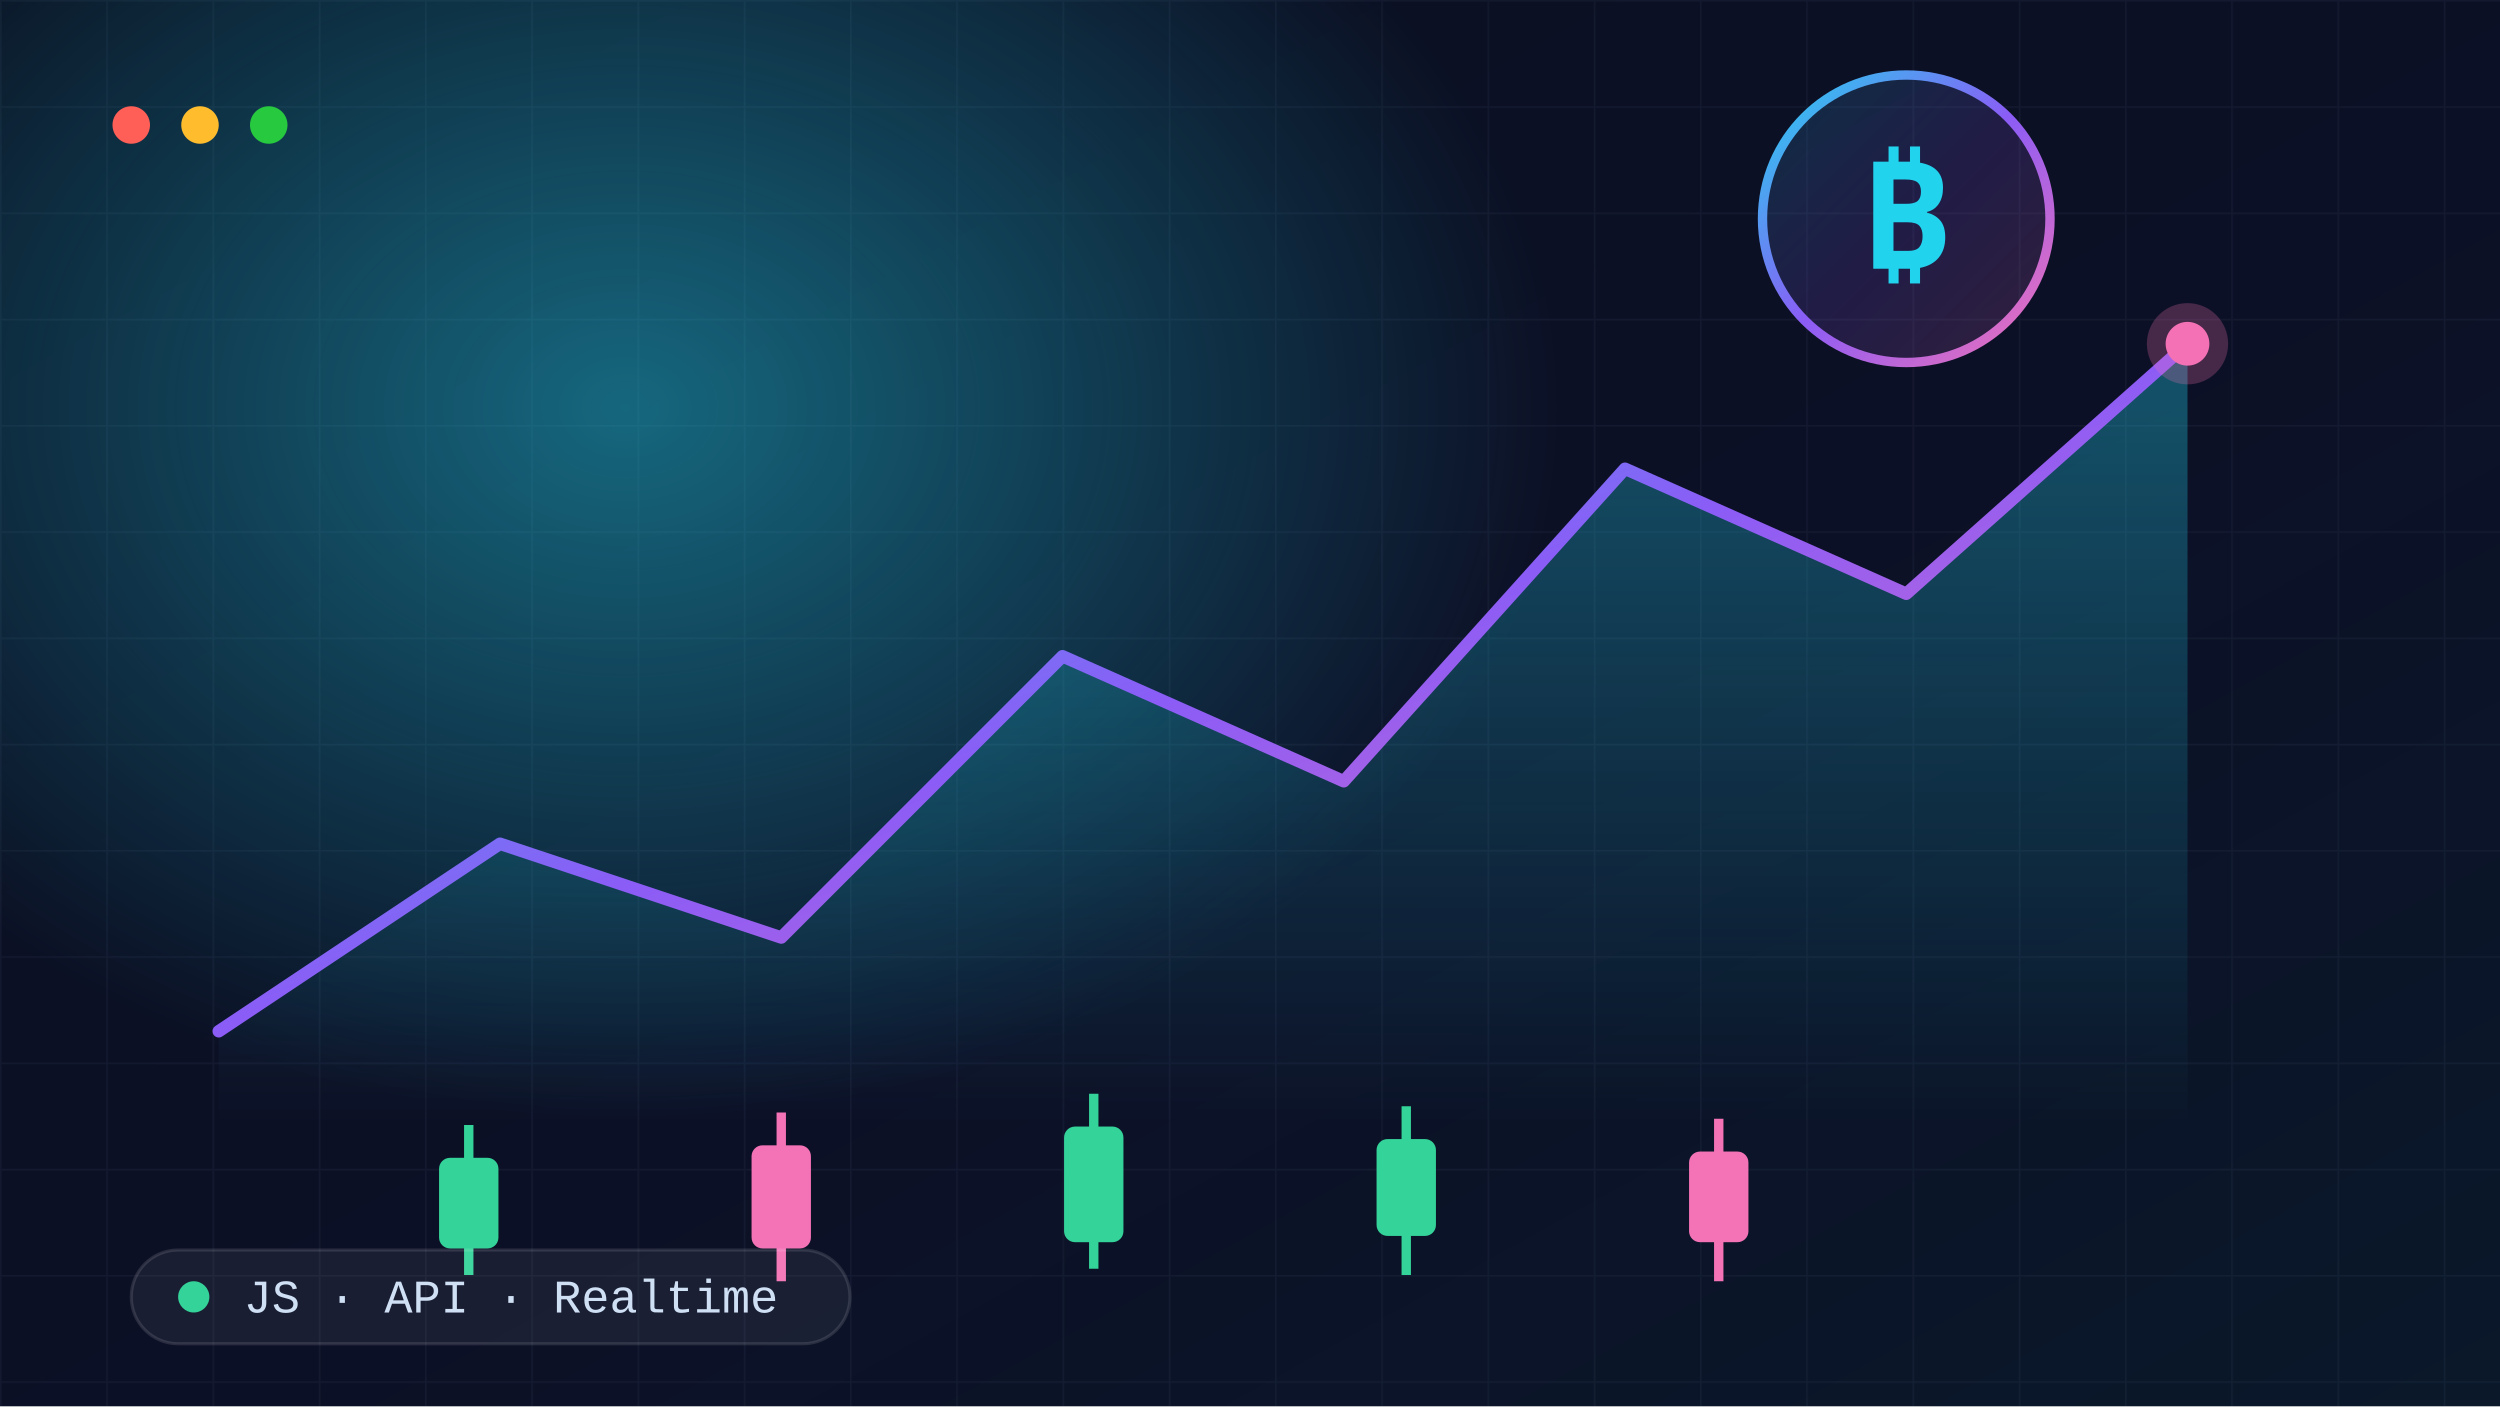
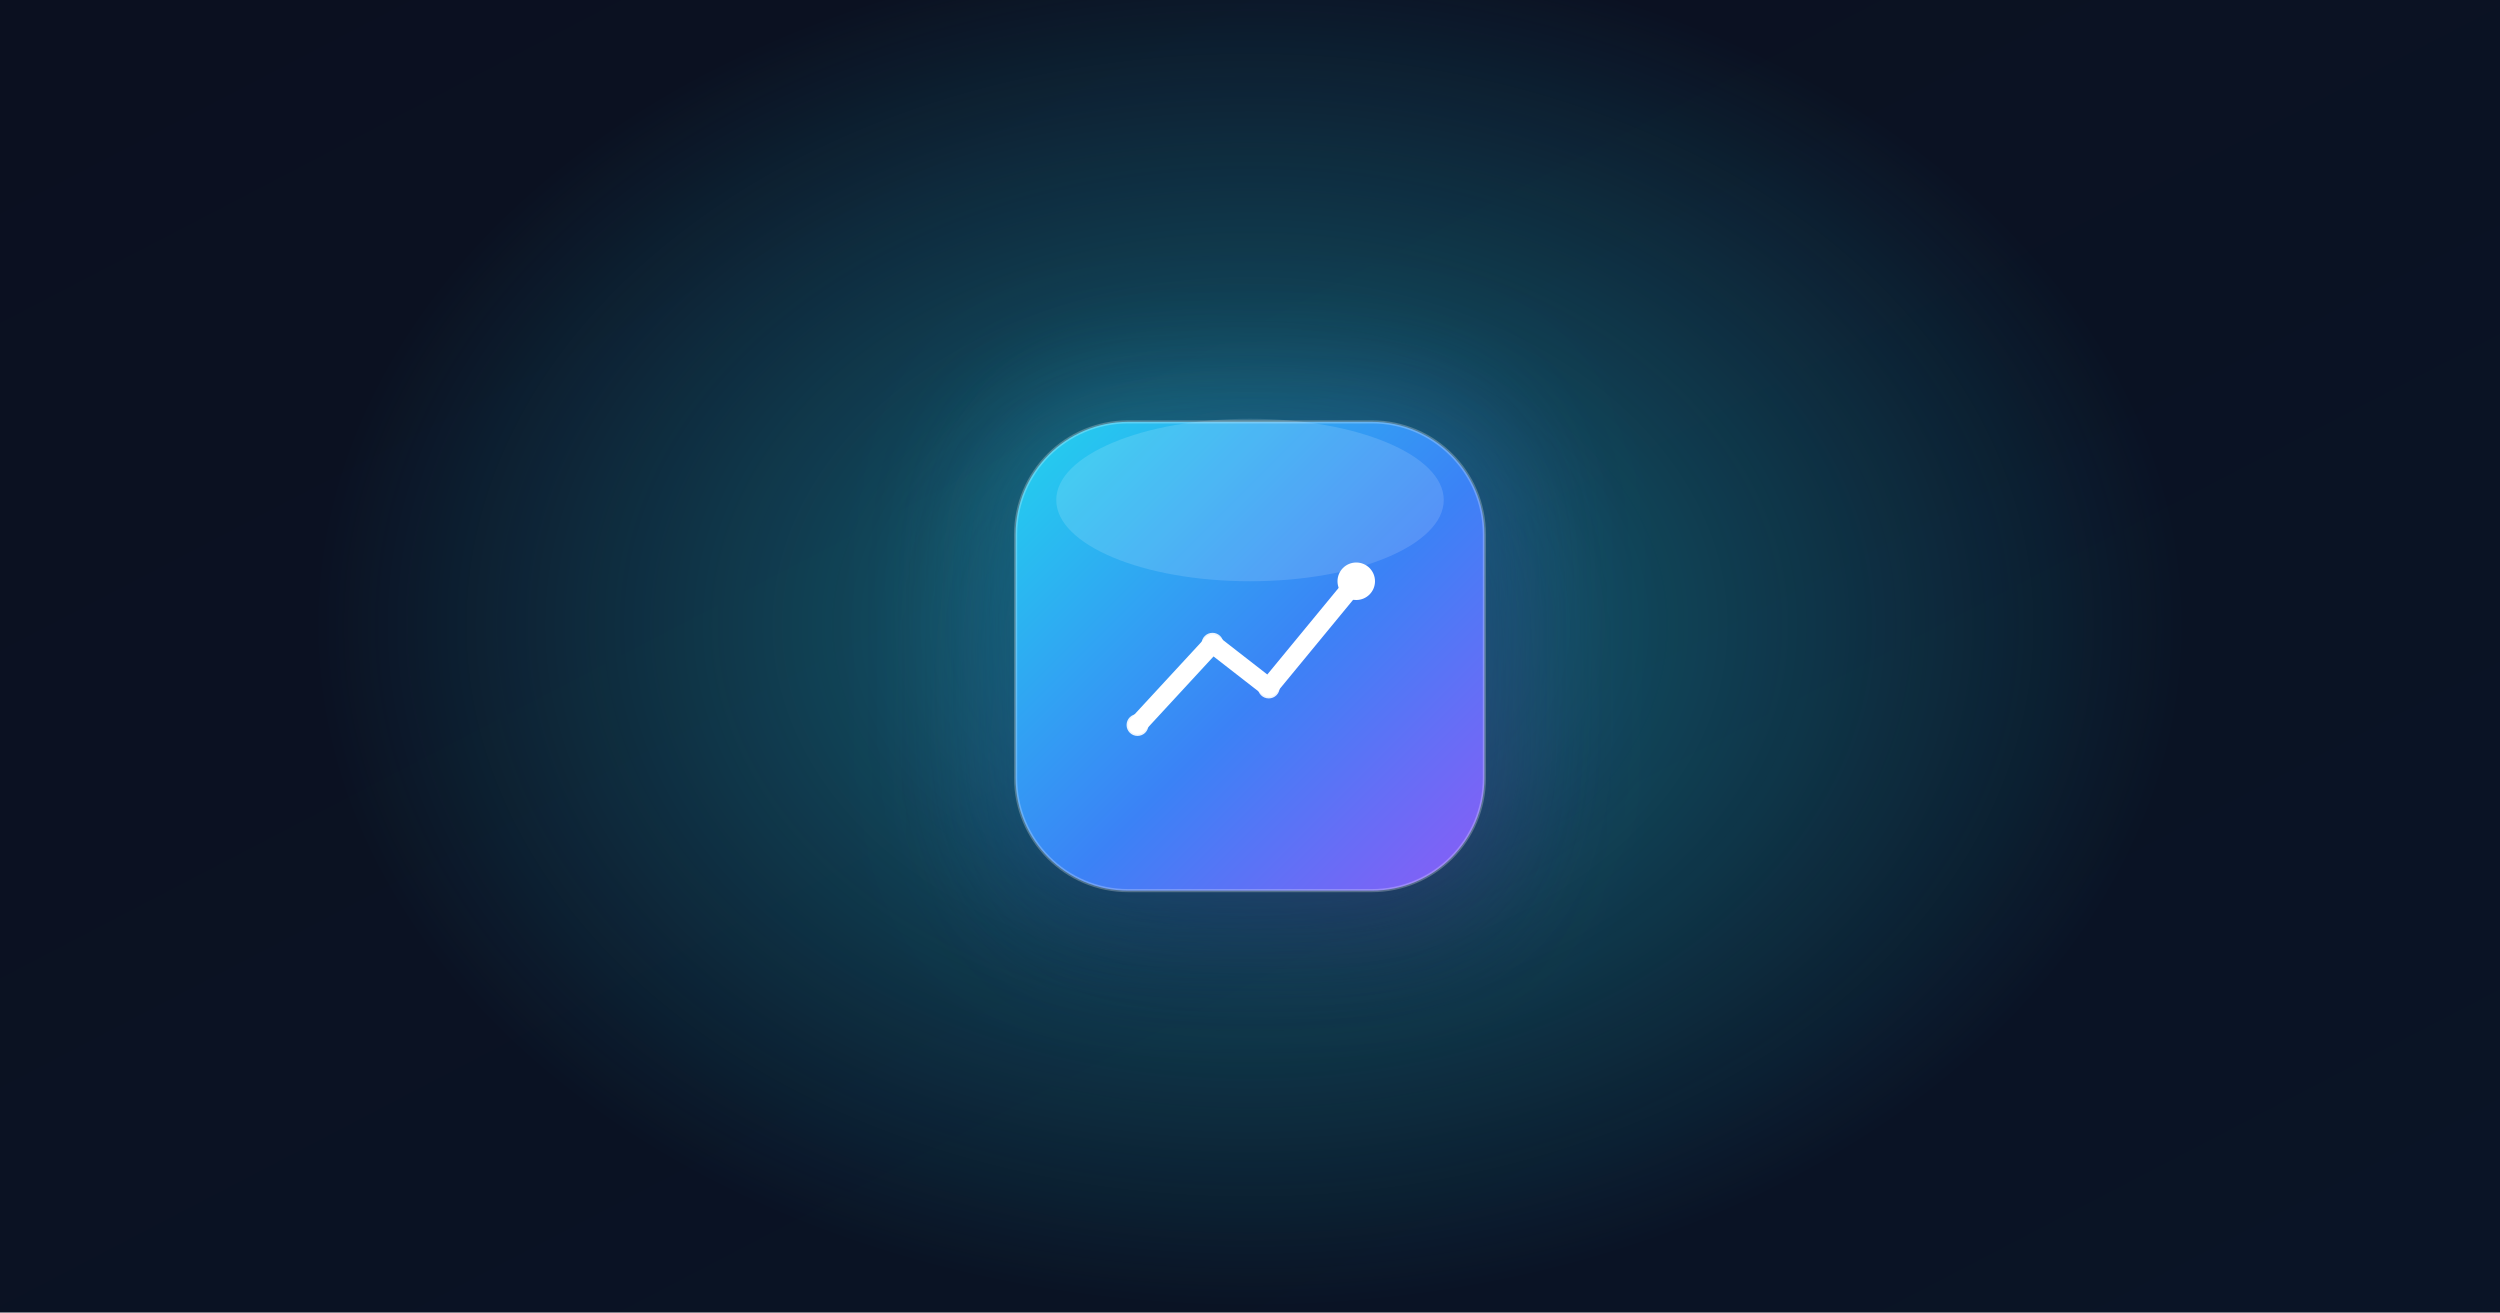
- <svg xmlns="http://www.w3.org/2000/svg" viewBox="0 0 800 450" fill="none" role="img" aria-label="Cryptocurrency Quoter">
+ <svg xmlns="http://www.w3.org/2000/svg" viewBox="0 0 800 420" fill="none" role="img" aria-label="Crypto Quoter">
  <defs>
-     <linearGradient id="c-bg" x1="0" y1="0" x2="1" y2="1">
-       <stop offset="0" stop-color="#0a0f20" />
-       <stop offset="0.55" stop-color="#0c1026" />
-       <stop offset="1" stop-color="#0a182a" />
+     <linearGradient id="bg" x1="0" y1="0" x2="1" y2="1">
+       <stop offset="0" stop-color="#0b1020" />
+       <stop offset="1" stop-color="#0a1426" />
    </linearGradient>
-     <linearGradient id="c-accent" x1="0" y1="0" x2="1" y2="1">
+     <linearGradient id="tile" x1="0" y1="0" x2="1" y2="1">
      <stop offset="0" stop-color="#22d3ee" />
-       <stop offset="0.5" stop-color="#8b5cf6" />
-       <stop offset="1" stop-color="#f472b6" />
+       <stop offset="0.55" stop-color="#3b82f6" />
+       <stop offset="1" stop-color="#8b5cf6" />
    </linearGradient>
-     <linearGradient id="c-area" x1="0" y1="0" x2="0" y2="1">
-       <stop offset="0" stop-color="#22d3ee" stop-opacity="0.35" />
-       <stop offset="1" stop-color="#22d3ee" stop-opacity="0" />
-     </linearGradient>
-     <radialGradient id="c-glow" cx="0.5" cy="0.5" r="0.5">
+     <radialGradient id="glow" cx="0.5" cy="0.5" r="0.5">
      <stop offset="0" stop-color="#22d3ee" stop-opacity="0.45" />
      <stop offset="1" stop-color="#22d3ee" stop-opacity="0" />
    </radialGradient>
-     <pattern id="c-grid" width="34" height="34" patternUnits="userSpaceOnUse">
-       <path d="M34 0H0V34" stroke="#9fb0d0" stroke-opacity="0.06" stroke-width="1" />
-     </pattern>
+     <filter id="soft" x="-60%" y="-60%" width="220%" height="220%">
+       <feGaussianBlur stdDeviation="20" />
+     </filter>
  </defs>
-   <rect width="800" height="450" fill="url(#c-bg)" />
-   <rect width="800" height="450" fill="url(#c-grid)" />
-   <ellipse cx="200" cy="130" rx="300" ry="230" fill="url(#c-glow)" />
-   <g>
-     <circle cx="42" cy="40" r="6" fill="#ff5f56" />
-     <circle cx="64" cy="40" r="6" fill="#ffbd2e" />
-     <circle cx="86" cy="40" r="6" fill="#27c93f" />
+   <rect width="800" height="420" fill="url(#bg)" />
+   <ellipse cx="400" cy="200" rx="300" ry="220" fill="url(#glow)" />
+   <rect x="327" y="152" width="150" height="150" rx="36" fill="#000" opacity="0.35" filter="url(#soft)" />
+   <rect x="315" y="125" width="170" height="170" rx="42" fill="url(#tile)" opacity="0.30" filter="url(#soft)" />
+   <rect x="325" y="135" width="150" height="150" rx="36" fill="url(#tile)" />
+   <ellipse cx="400" cy="160" rx="62" ry="26" fill="#ffffff" opacity="0.14" />
+   <rect x="325" y="135" width="150" height="150" rx="36" fill="none" stroke="#ffffff" stroke-opacity="0.25" />
+   <g stroke="#ffffff" stroke-width="6" fill="none" stroke-linecap="round" stroke-linejoin="round">
+     <path d="M364 232 L388 206 L406 220 L434 186" />
  </g>
-   <path d="M70 330 L160 270 L250 300 L340 210 L430 250 L520 150 L610 190 L700 110 V360 H70 Z" fill="url(#c-area)" />
-   <path d="M70 330 L160 270 L250 300 L340 210 L430 250 L520 150 L610 190 L700 110" stroke="url(#c-accent)" stroke-width="4" stroke-linecap="round" stroke-linejoin="round" />
-   <circle cx="700" cy="110" r="7" fill="#f472b6" />
-   <circle cx="700" cy="110" r="13" fill="#f472b6" fill-opacity="0.25" />
-   <g stroke-width="3">
-     <g stroke="#34d399">
-       <line x1="150" y1="360" x2="150" y2="408" />
-       <rect x="142" y="372" width="16" height="26" rx="2" fill="#34d399" />
-     </g>
-     <g stroke="#f472b6">
-       <line x1="250" y1="356" x2="250" y2="410" />
-       <rect x="242" y="368" width="16" height="30" rx="2" fill="#f472b6" />
-     </g>
-     <g stroke="#34d399">
-       <line x1="350" y1="350" x2="350" y2="406" />
-       <rect x="342" y="362" width="16" height="34" rx="2" fill="#34d399" />
-     </g>
-     <g stroke="#34d399">
-       <line x1="450" y1="354" x2="450" y2="408" />
-       <rect x="442" y="366" width="16" height="28" rx="2" fill="#34d399" />
-     </g>
-     <g stroke="#f472b6">
-       <line x1="550" y1="358" x2="550" y2="410" />
-       <rect x="542" y="370" width="16" height="26" rx="2" fill="#f472b6" />
-     </g>
-   </g>
-   <g transform="translate(610,70)">
-     <circle r="46" fill="url(#c-accent)" fill-opacity="0.16" stroke="url(#c-accent)" stroke-width="3" />
-     <text x="0" y="16" text-anchor="middle" font-family="'JetBrains Mono',monospace" font-size="48" font-weight="700" fill="#22d3ee">₿</text>
-   </g>
-   <g font-family="'JetBrains Mono','Courier New',monospace">
-     <rect x="42" y="400" width="230" height="30" rx="15" fill="#ffffff" fill-opacity="0.06" stroke="#ffffff" stroke-opacity="0.12" />
-     <circle cx="62" cy="415" r="5" fill="#34d399" />
-     <text x="78" y="420" fill="#cfe0f5" font-size="15">JS · API · Realtime</text>
+   <circle cx="434" cy="186" r="6" fill="#ffffff" />
+   <g fill="#ffffff" opacity="0.9">
+     <circle cx="364" cy="232" r="3.5" />
+     <circle cx="388" cy="206" r="3.5" />
+     <circle cx="406" cy="220" r="3.5" />
  </g>
</svg>
